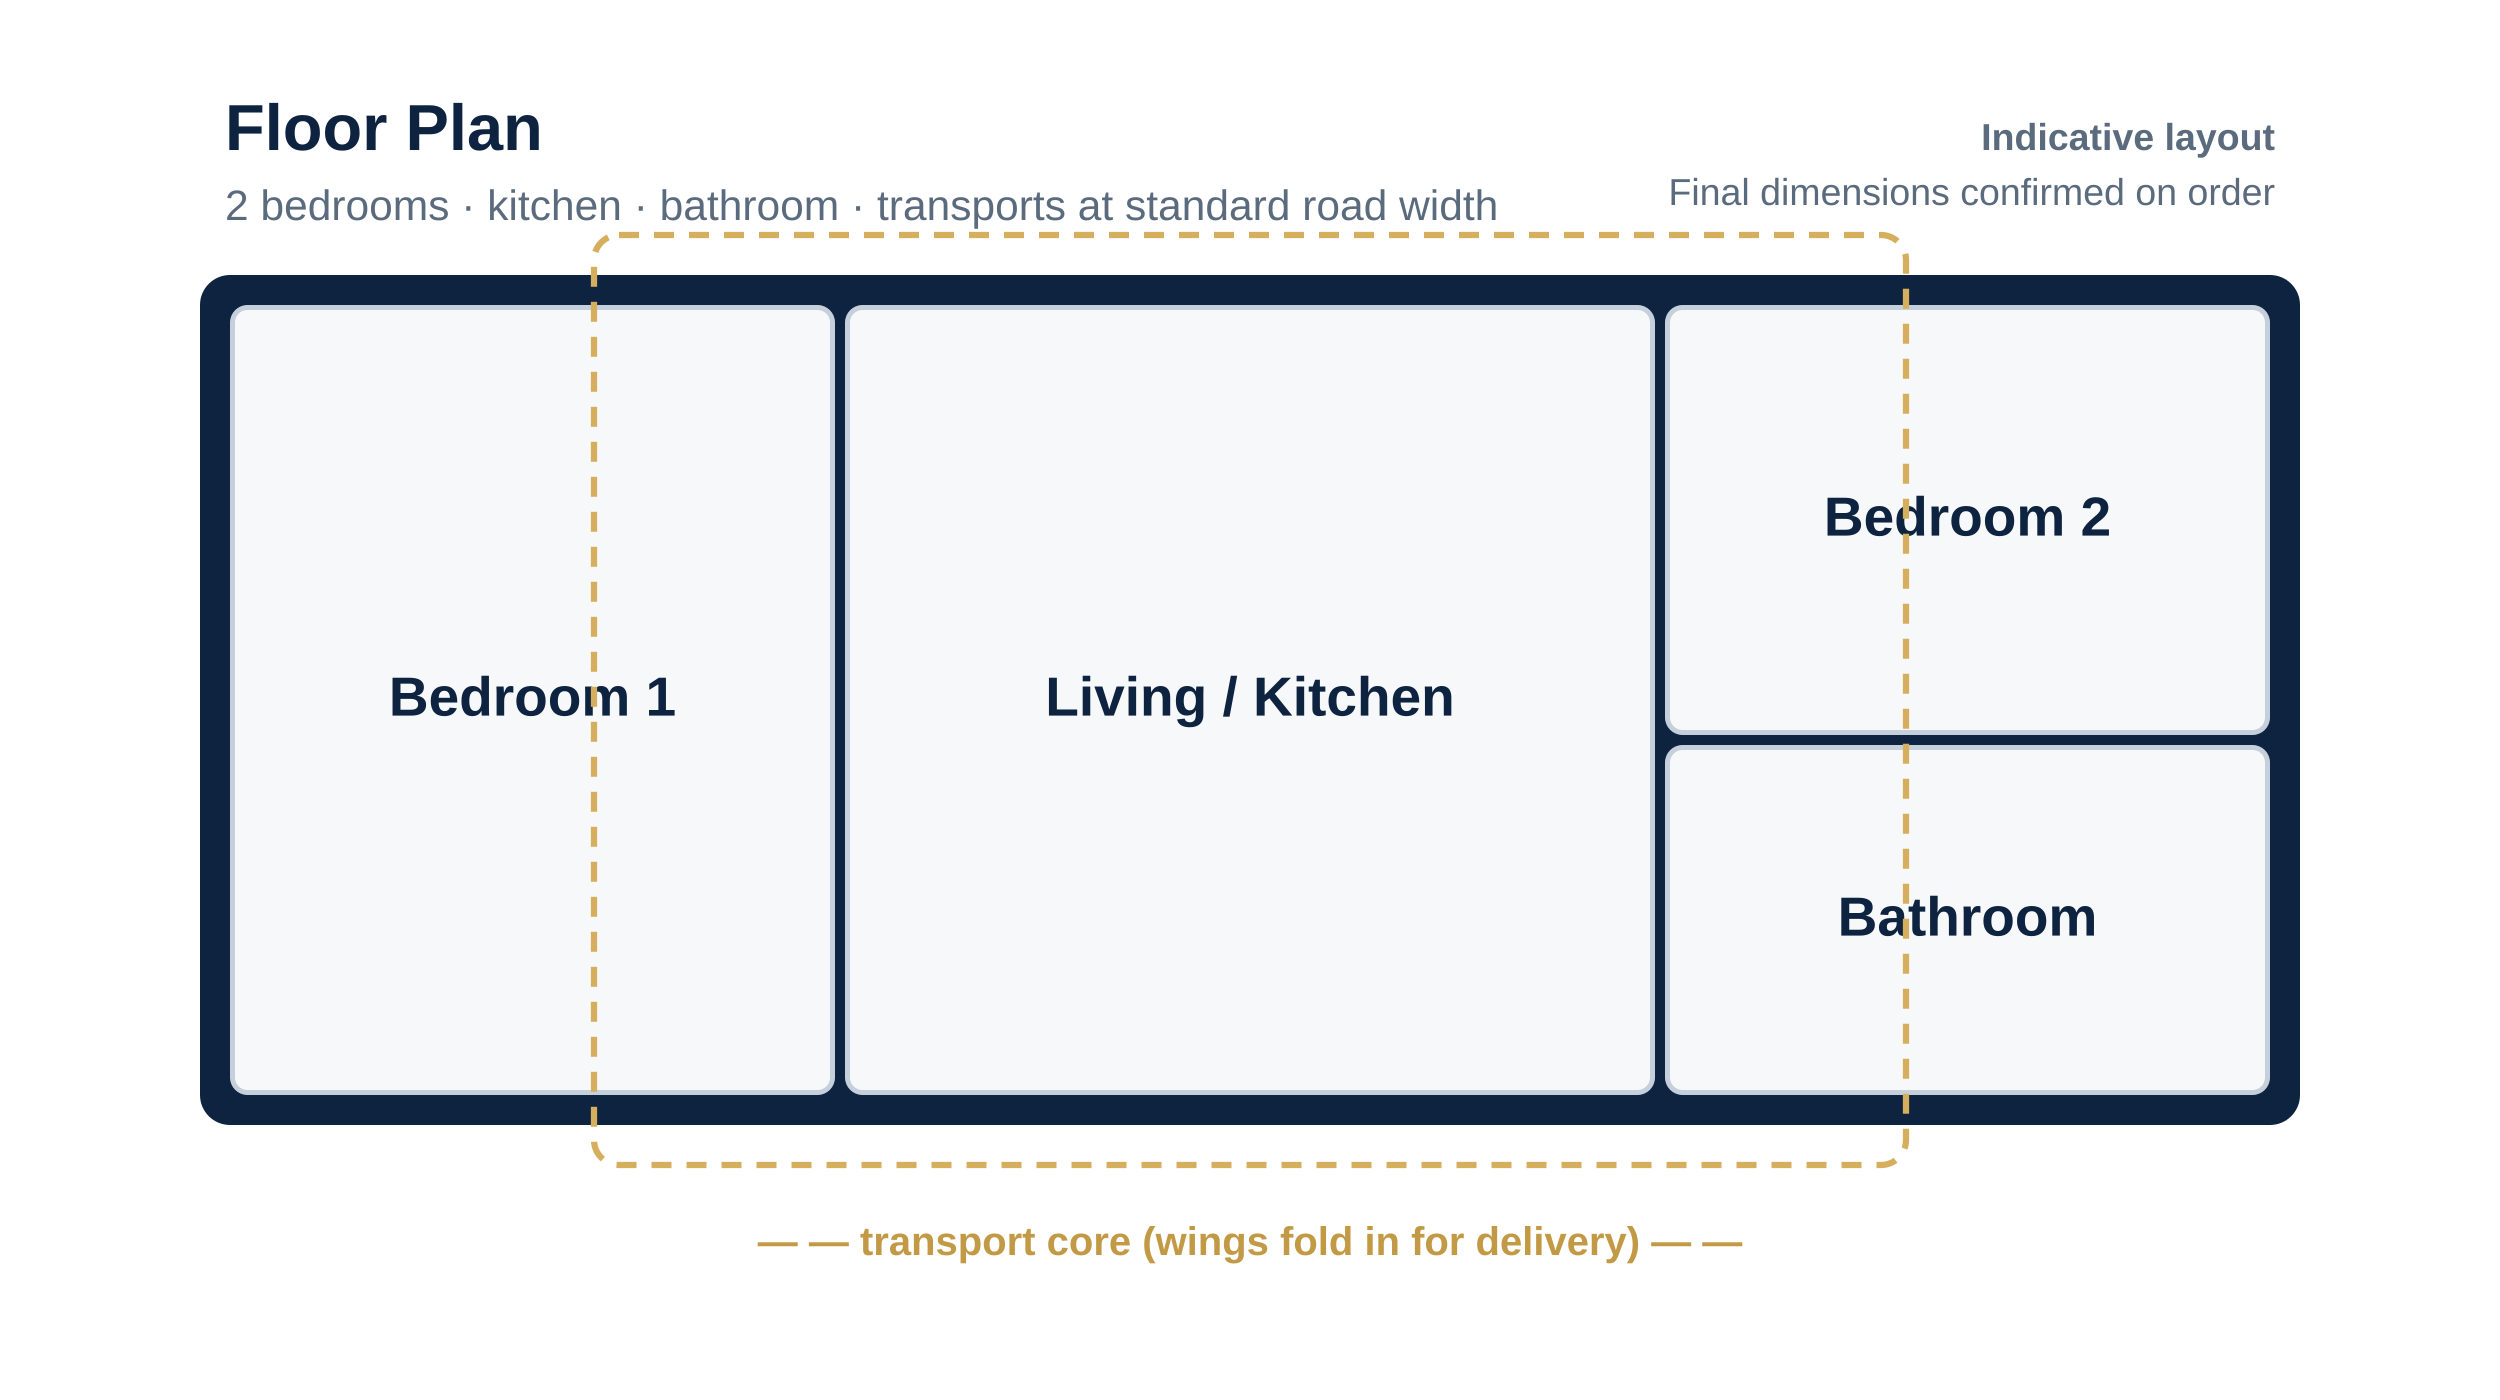
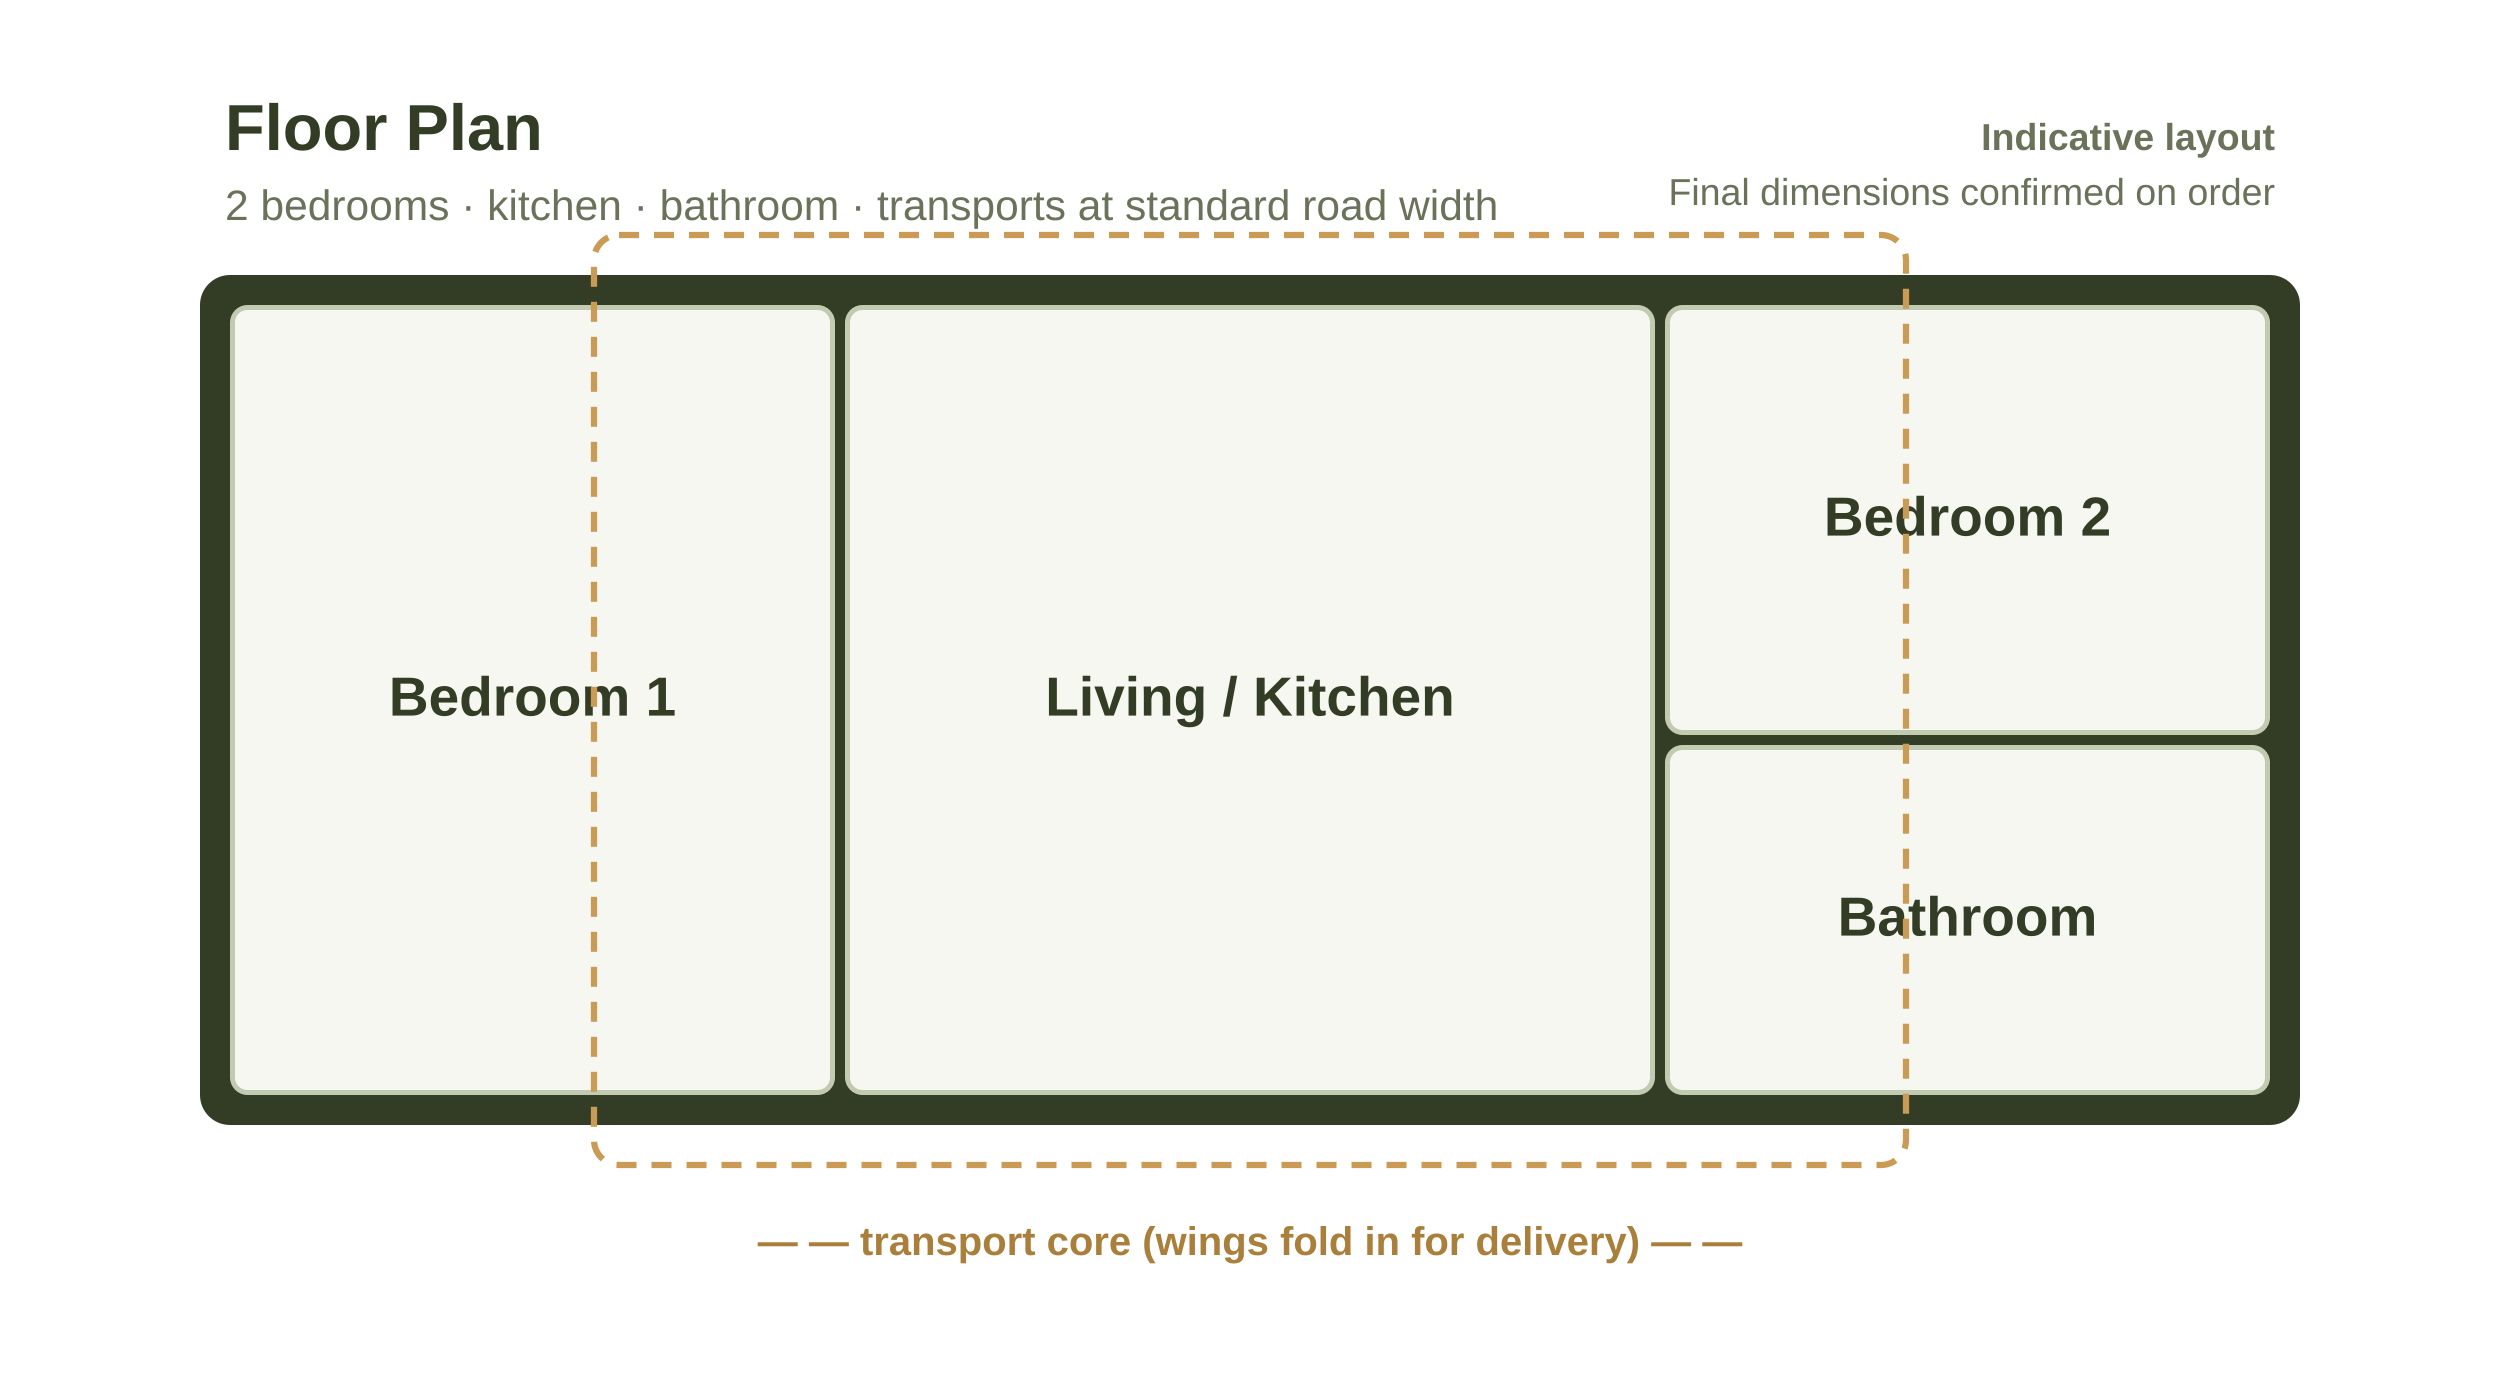
<svg xmlns="http://www.w3.org/2000/svg" viewBox="0 0 1000 560" role="img" aria-label="Model 0206 Two-Bedroom — Black Edition floor plan" font-family="Manrope, Arial, sans-serif">
  <rect width="1000" height="560" fill="#FFFFFF" />
-   <text x="90" y="60" font-size="26" font-weight="800" fill="#0D233F">Floor Plan</text>
-   <text x="90" y="88" font-size="17" fill="#5B6B7E">2 bedrooms · kitchen · bathroom · transports at standard road width</text>
-   <rect x="80" y="110" width="840" height="340" rx="12" fill="#0D233F" />
+   <text x="90" y="60" font-size="26" font-weight="800" fill="#333D26">Floor Plan</text>
+   <text x="90" y="88" font-size="17" fill="#6A7259">2 bedrooms · kitchen · bathroom · transports at standard road width</text>
+   <rect x="80" y="110" width="840" height="340" rx="12" fill="#333D26" />
  <g>
-     <rect x="93" y="123" width="240" height="314" rx="6" fill="#F7F8FA" stroke="#C6D0DC" stroke-width="2" />
-     <text x="213" y="280" text-anchor="middle" dominant-baseline="middle" font-size="22" font-weight="700" fill="#0D233F">Bedroom 1</text>
+     <rect x="93" y="123" width="240" height="314" rx="6" fill="#F7F7F1" stroke="#C3CAB2" stroke-width="2" />
+     <text x="213" y="280" text-anchor="middle" dominant-baseline="middle" font-size="22" font-weight="700" fill="#333D26">Bedroom 1</text>
  </g>
  <g>
-     <rect x="339" y="123" width="322" height="314" rx="6" fill="#F7F8FA" stroke="#C6D0DC" stroke-width="2" />
-     <text x="500" y="280" text-anchor="middle" dominant-baseline="middle" font-size="22" font-weight="700" fill="#0D233F">Living / Kitchen</text>
+     <rect x="339" y="123" width="322" height="314" rx="6" fill="#F7F7F1" stroke="#C3CAB2" stroke-width="2" />
+     <text x="500" y="280" text-anchor="middle" dominant-baseline="middle" font-size="22" font-weight="700" fill="#333D26">Living / Kitchen</text>
  </g>
  <g>
-     <rect x="667" y="123" width="240" height="170" rx="6" fill="#F7F8FA" stroke="#C6D0DC" stroke-width="2" />
-     <text x="787" y="208" text-anchor="middle" dominant-baseline="middle" font-size="22" font-weight="700" fill="#0D233F">Bedroom 2</text>
+     <rect x="667" y="123" width="240" height="170" rx="6" fill="#F7F7F1" stroke="#C3CAB2" stroke-width="2" />
+     <text x="787" y="208" text-anchor="middle" dominant-baseline="middle" font-size="22" font-weight="700" fill="#333D26">Bedroom 2</text>
  </g>
  <g>
-     <rect x="667" y="299" width="240" height="138" rx="6" fill="#F7F8FA" stroke="#C6D0DC" stroke-width="2" />
-     <text x="787" y="368" text-anchor="middle" dominant-baseline="middle" font-size="22" font-weight="700" fill="#0D233F">Bathroom</text>
+     <rect x="667" y="299" width="240" height="138" rx="6" fill="#F7F7F1" stroke="#C3CAB2" stroke-width="2" />
+     <text x="787" y="368" text-anchor="middle" dominant-baseline="middle" font-size="22" font-weight="700" fill="#333D26">Bathroom</text>
  </g>
-   <g stroke="#D6AF5E" stroke-width="2.5" stroke-dasharray="8 6" fill="none">
+   <g stroke="#C99B54" stroke-width="2.5" stroke-dasharray="8 6" fill="none">
    <rect x="237.6" y="94" width="524.8" height="372" rx="10" />
  </g>
-   <text x="500" y="502" text-anchor="middle" font-size="16" font-weight="700" fill="#C29A45">— — transport core (wings fold in for delivery) — —</text>
-   <g font-size="15" fill="#5B6B7E">
+   <text x="500" y="502" text-anchor="middle" font-size="16" font-weight="700" fill="#A97F3B">— — transport core (wings fold in for delivery) — —</text>
+   <g font-size="15" fill="#6A7259">
    <text x="910" y="60" text-anchor="end" font-weight="700">Indicative layout</text>
    <text x="910" y="82" text-anchor="end">Final dimensions confirmed on order</text>
  </g>
</svg>
